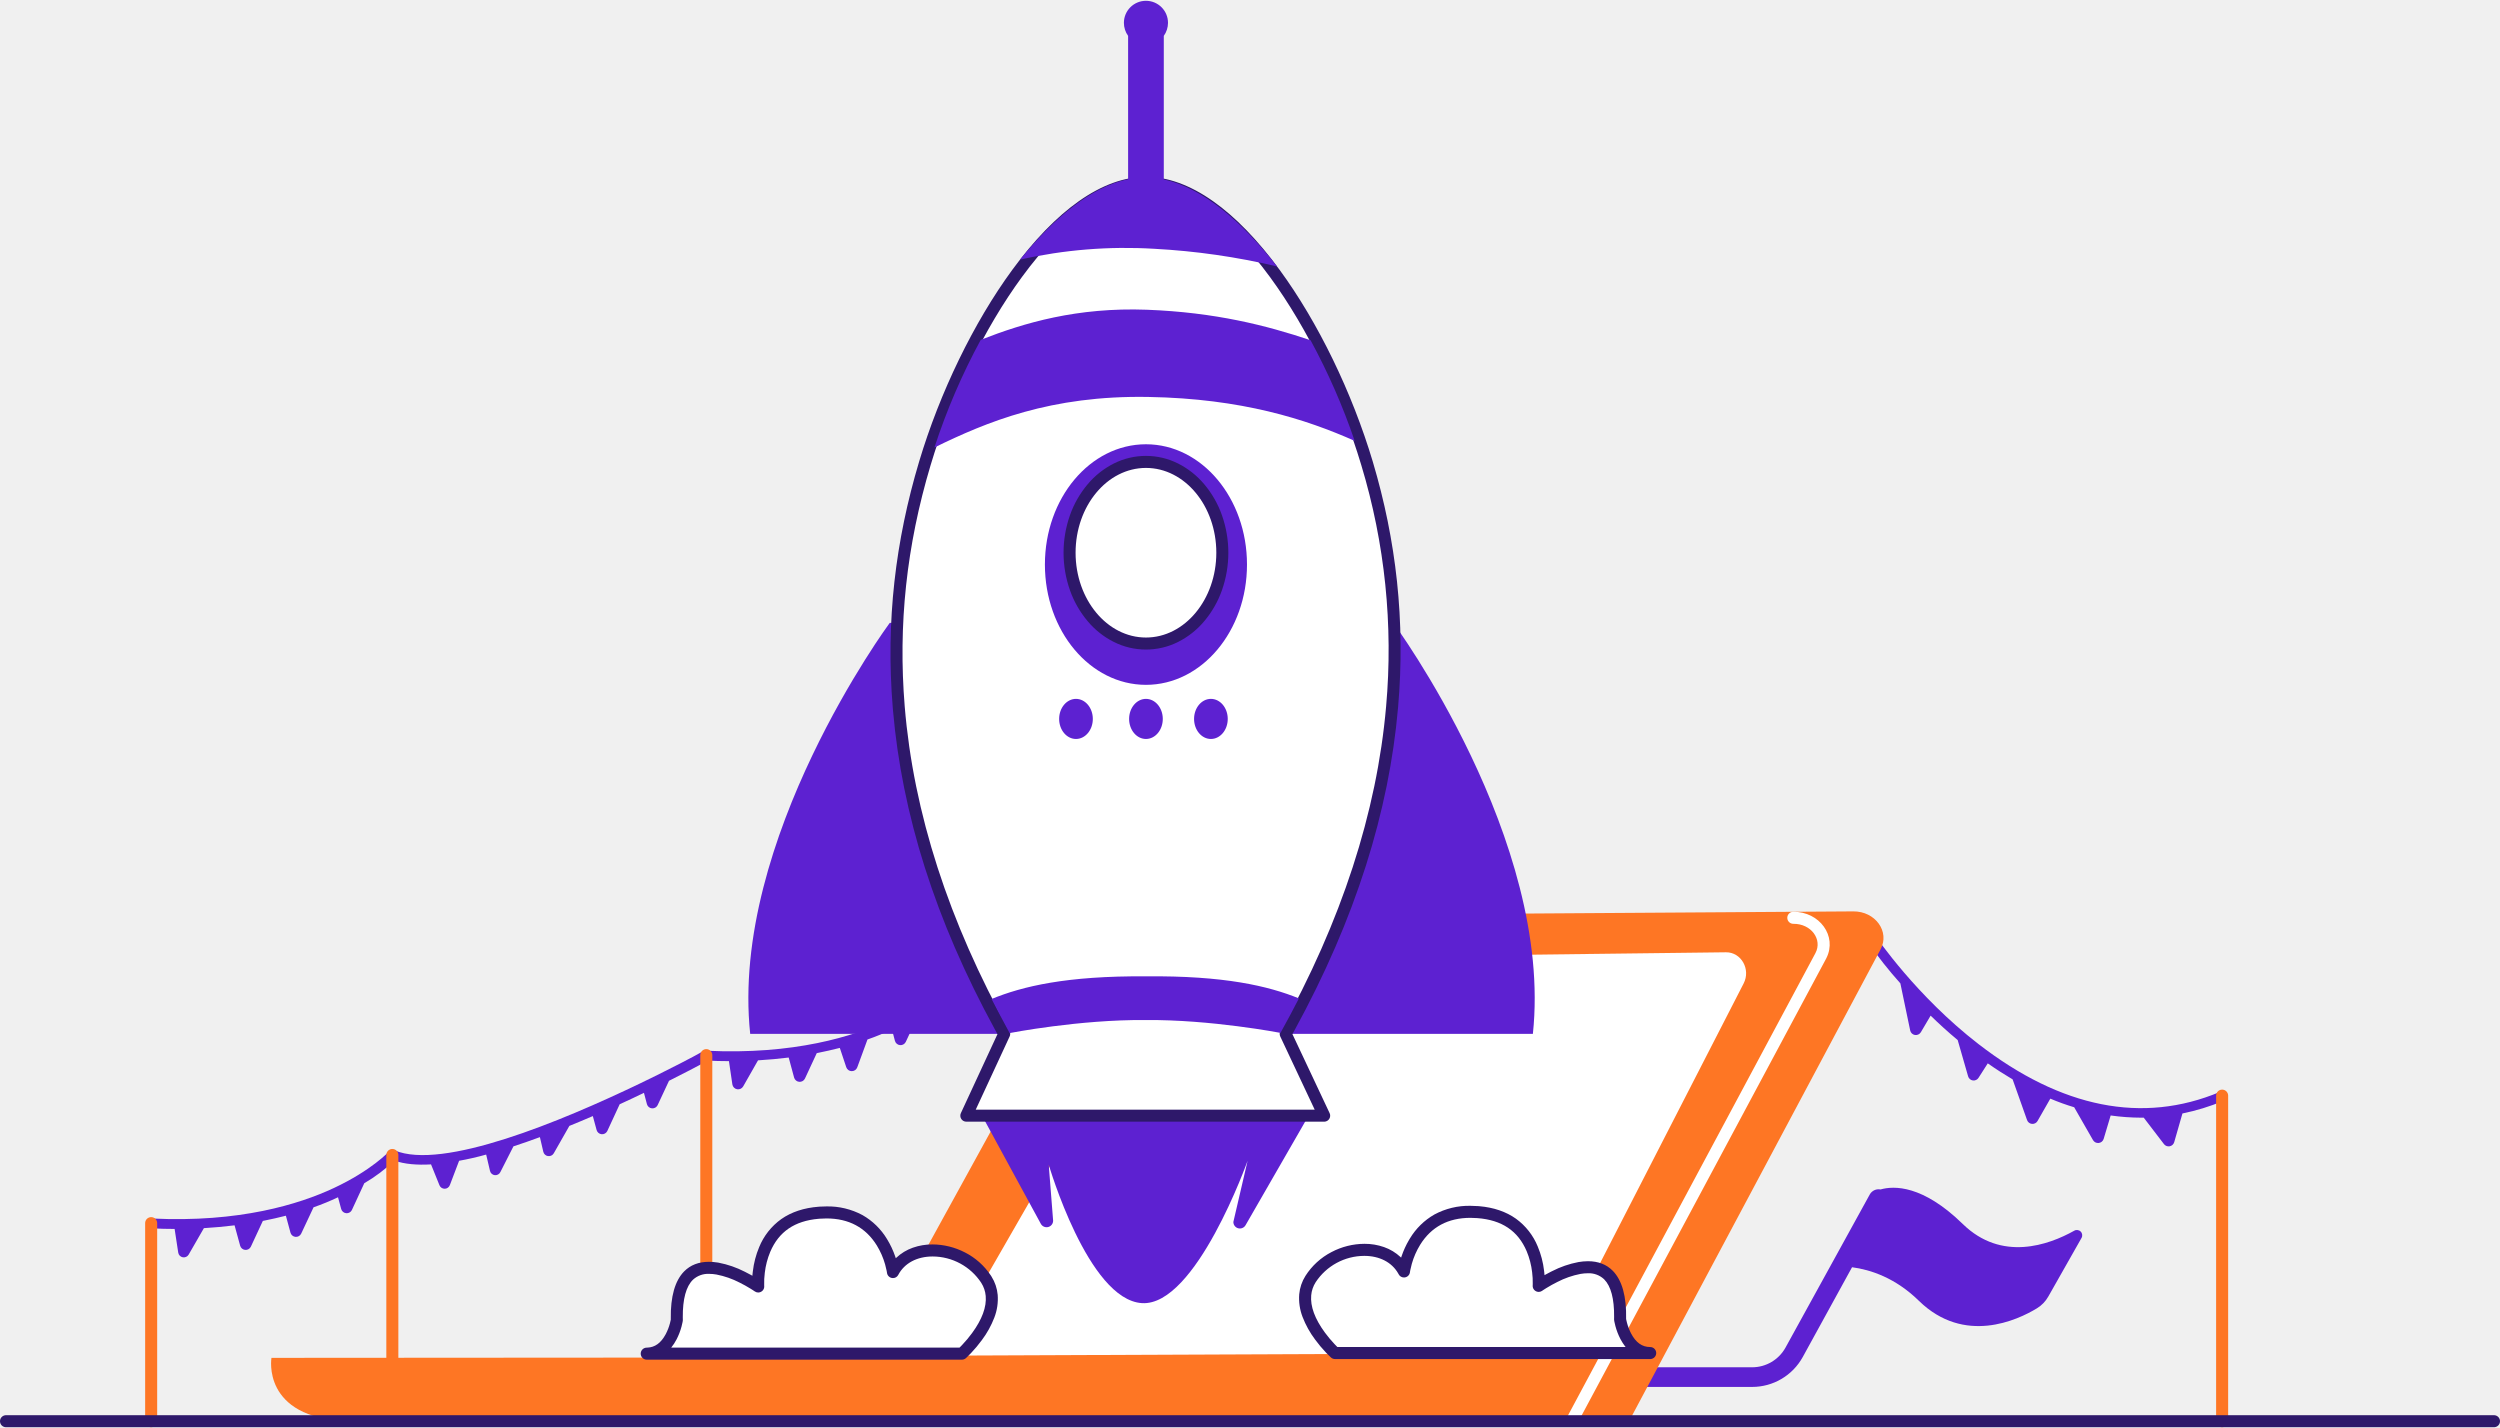
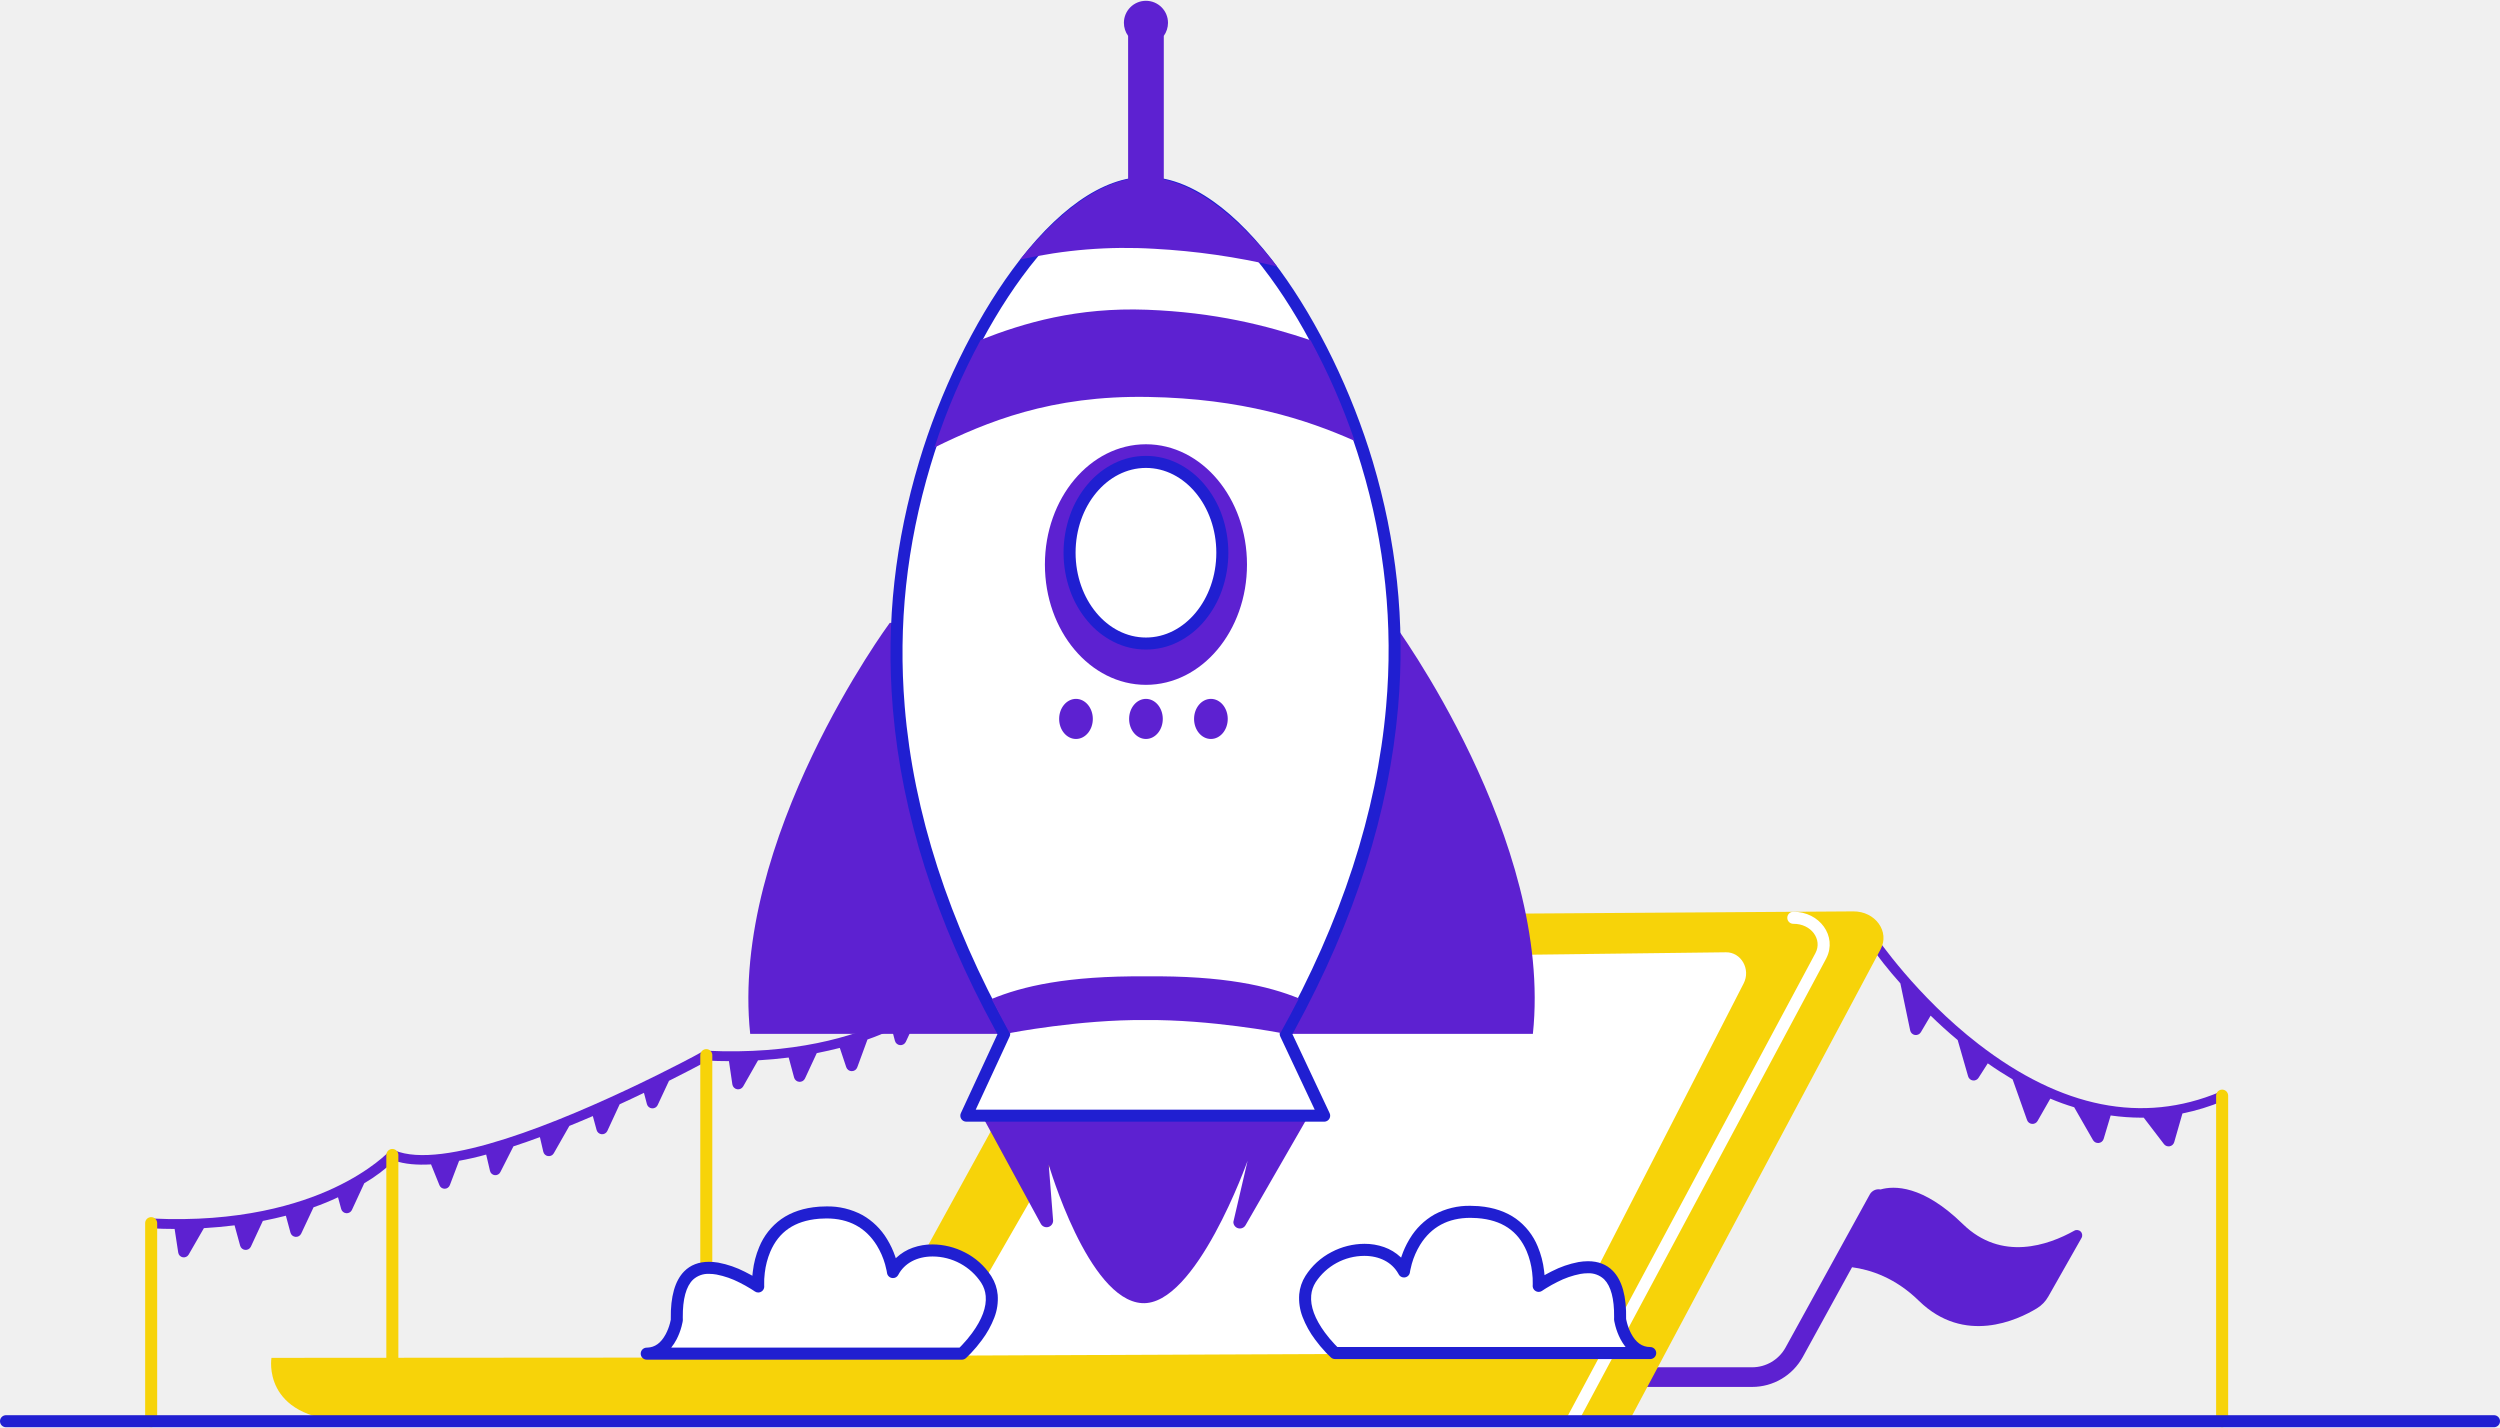
<svg xmlns="http://www.w3.org/2000/svg" viewBox="0 0 1247 711.9">
  <g id="product_launch_solid_II" data-name="product launch/solid_II" transform="translate(2.5)">
    <g id="product_launch_solid_II-2" data-name="product launch/solid_II" transform="translate(-3)">
      <g id="product_launch_solid_II-3" data-name="product launch_solid_II">
        <path id="flag" d="M302.6,21.456c-12.7,7.1-36.2,15.6-55.6-3.4-20-19.5-34.3-19.1-41-17.2a5.036,5.036,0,0,0-5.3,2.4l-42.1,76.5a19.015,19.015,0,0,1-16.6,9.8H4.9a4.9,4.9,0,1,0,0,9.8H142a28.78,28.78,0,0,0,25.2-14.9l24.6-44.8c9.2,1.2,21.7,5.3,33.4,16.8,22.6,22,49.1,9.6,58.8,3.7a16.13,16.13,0,0,0,5.7-5.9l16.5-29.1A2.652,2.652,0,0,0,302.6,21.456Z" transform="translate(732.5 592.444)" fill="#5d21d1" />
        <g id="flags" transform="translate(73 466)">
          <path id="Path" d="M280.843,1.417a2.43,2.43,0,0,0-3.4-1.1c-.4.2-4.6,2.8-22.9,11.9l-8.4,4.1c-39.9,19.2-98.8,43.6-122.7,33.5a2.443,2.443,0,0,0-2.8.6c-.1.1-8.7,9.4-27.5,18.2-17.3,8.1-47.1,17.3-90.6,15.2a2.362,2.362,0,0,0-2.5,2.8,2.559,2.559,0,0,0,2.4,2.1c3.9.2,7.6.3,11.3.3l1.8,11.8a2.81,2.81,0,0,0,5.2,1l7.6-13.2c5.3-.3,10.4-.8,15.3-1.4l2.8,10.2a2.864,2.864,0,0,0,5.3.5l6-12.9c4.1-.8,7.9-1.7,11.5-2.6l2.3,8.5a2.864,2.864,0,0,0,5.3.5l6.2-13.2a122.609,122.609,0,0,0,12.2-5l1.6,5.9a2.864,2.864,0,0,0,5.3.5l6.2-13.4a80.144,80.144,0,0,0,15-11.3c5.1,1.8,11.3,2.3,18.3,1.9l4.2,10.4a2.778,2.778,0,0,0,5.2-.1l4.6-12.1c4.4-.8,8.9-1.8,13.5-3.1l1.9,8.1a2.76,2.76,0,0,0,5.2.6l6.5-12.8c4.4-1.4,8.8-3,13.2-4.6l1.7,7.3a2.833,2.833,0,0,0,5.2.8l7.8-13.7c3.9-1.6,7.8-3.2,11.7-4.9l1.9,7a2.864,2.864,0,0,0,5.3.5l6.2-13.4c4.2-1.9,8.2-3.8,12.1-5.7l1.5,5.7a2.864,2.864,0,0,0,5.3.5l5.7-12.2c15.5-7.8,18.4-9.6,19.9-10.4A3.181,3.181,0,0,0,280.843,1.417Z" transform="translate(0.857 57.983)" fill="#5d21d1" />
          <path id="Path-2" data-name="Path" d="M123.443.2a2.443,2.443,0,0,0-2.8.6c-.1.1-8.7,9.4-27.5,18.2-17.3,8.1-47.1,17.3-90.6,15.2A2.362,2.362,0,0,0,.043,37a2.559,2.559,0,0,0,2.4,2.1c3.9.2,7.6.3,11.3.3l1.7,11.6a2.909,2.909,0,0,0,5.4,1l7.4-13c5.3-.3,10.4-.8,15.3-1.4l2.7,10a2.9,2.9,0,0,0,5.4.5l5.9-12.7c4.1-.8,7.9-1.7,11.5-2.6l3.2,9.6a2.915,2.915,0,0,0,5.5.1l5.1-13.9a122.609,122.609,0,0,0,12.2-5l1.5,5.7a2.9,2.9,0,0,0,5.4.5l6.1-13.1a80.144,80.144,0,0,0,15-11.3" transform="translate(277.357 23.9)" fill="#5d21d1" />
          <path id="Path-3" data-name="Path" d="M179.077,79.877a2.39,2.39,0,0,0-3.2-1.4c-38.5,16.1-79,8-120.3-23.9-31.1-24-50.9-53.3-51.1-53.5a2.544,2.544,0,0,0-3.4-.7,2.544,2.544,0,0,0-.7,3.4,210.417,210.417,0,0,0,16.2,20.5l4.9,23.5a2.892,2.892,0,0,0,5.3.9l4.9-8.3c4.2,4.1,8.7,8.2,13.5,12.2l5.2,18.1a2.873,2.873,0,0,0,5.2.7l4.6-7.2c4.1,2.9,8.2,5.5,12.4,8l7.2,20.3a2.887,2.887,0,0,0,5.2.5l6.4-11.2a113.564,113.564,0,0,0,11.9,4.3l9.4,16.4a2.917,2.917,0,0,0,5.3-.6l3.5-11.7a112.468,112.468,0,0,0,15.3,1.1h1.2l10.1,13.2a2.913,2.913,0,0,0,5.1-1l4.1-14.3a109.057,109.057,0,0,0,20.2-6.2A2.469,2.469,0,0,0,179.077,79.877Z" transform="translate(858.823 0.223)" fill="#5d21d1" />
-           <path id="Path-4" data-name="Path" d="M3,0A3,3,0,0,1,5.995,2.824L6,3v98.8a3,3,0,0,1-5.995.176L0,101.8V3A3,3,0,0,1,3,0Z" transform="translate(-0.1 141.1)" fill="#fe7624" />
-           <path id="Path-5" data-name="Path" d="M3,0A3,3,0,0,1,5.995,2.824L6,3V134.2a3,3,0,0,1-5.995.176L0,134.2V3A3,3,0,0,1,3,0Z" transform="translate(120.2 107.1)" fill="#fe7624" />
-           <path id="Path-6" data-name="Path" d="M3,0A3,3,0,0,1,5.995,2.824L6,3V183.8a3,3,0,0,1-5.995.176L0,183.8V3A3,3,0,0,1,3,0Z" transform="translate(276.8 57.3)" fill="#fe7624" />
-           <path id="Path-7" data-name="Path" d="M3,0A3,3,0,0,1,5.995,2.824L6,3V165.4a3,3,0,0,1-5.995.176L0,165.4V3A3,3,0,0,1,3,0Z" transform="translate(1032.9 77.5)" fill="#fe7624" />
+           <path id="Path-4" data-name="Path" d="M3,0A3,3,0,0,1,5.995,2.824L6,3v98.8a3,3,0,0,1-5.995.176L0,101.8V3A3,3,0,0,1,3,0Z" transform="translate(-0.1 141.1)" fill="#F7D309" />
+           <path id="Path-5" data-name="Path" d="M3,0A3,3,0,0,1,5.995,2.824L6,3V134.2a3,3,0,0,1-5.995.176L0,134.2V3A3,3,0,0,1,3,0Z" transform="translate(120.2 107.1)" fill="#F7D309" />
+           <path id="Path-6" data-name="Path" d="M3,0A3,3,0,0,1,5.995,2.824L6,3V183.8a3,3,0,0,1-5.995.176L0,183.8V3A3,3,0,0,1,3,0Z" transform="translate(276.8 57.3)" fill="#F7D309" />
+           <path id="Path-7" data-name="Path" d="M3,0A3,3,0,0,1,5.995,2.824L6,3V165.4a3,3,0,0,1-5.995.176L0,165.4V3A3,3,0,0,1,3,0Z" transform="translate(1032.9 77.5)" fill="#F7D309" />
        </g>
        <g id="laptop_1_" transform="translate(135 454)">
-           <path id="laptop" d="M789.19,0l-362,2.4a14.982,14.982,0,0,0-13.4,7.6L296.99,222.5l-296.8.2s-5.1,29.8,37.6,31.6l640-.8L802.79,19C807.59,10.1,800.19-.1,789.19,0Z" transform="translate(0.71 0.599)" fill="#fe7624" />
+           <path id="laptop" d="M789.19,0l-362,2.4a14.982,14.982,0,0,0-13.4,7.6L296.99,222.5l-296.8.2s-5.1,29.8,37.6,31.6l640-.8L802.79,19C807.59,10.1,800.19-.1,789.19,0Z" transform="translate(0.71 0.599)" fill="#F7D309" />
          <path id="screen" d="M0,201.2l305.7-1.3L400.3,15.6C404,8.5,399.1-.1,391.5,0L113.7,3.4Z" transform="translate(334.9 20.999)" fill="#fff" />
          <path id="Path-8" data-name="Path" d="M113.074,0c13.1-.117,22.03,12.112,16.543,23.084l-.171.332-123.8,231.3a3,3,0,0,1-5.371-2.668l.081-.164L124.148,20.6c3.584-6.788-2.091-14.68-11.02-14.6a3,3,0,1,1-.054-6Z" transform="translate(646.899 0.799)" fill="#fff" />
        </g>
        <g id="rocket_3_" transform="translate(373)">
          <path id="Path-9" data-name="Path" d="M0,0,33.5,61.6A3.267,3.267,0,0,0,39.6,60L37.4,32S57,99.4,83.9,101.1s52.7-71,52.7-71l-7.1,30.5a3.255,3.255,0,0,0,6.1,1.6L171.4,0" transform="translate(113.2 548.9)" fill="#5d21d1" />
          <path id="Path-10" data-name="Path" d="M70.517,2.3s-79.9,108.2-69.6,205h176.3V0Z" transform="translate(0.783 308.4)" fill="#5d21d1" />
          <path id="Path-11" data-name="Path" d="M106.7,2.3s79.9,108.2,69.6,205H0V0Z" transform="translate(215.8 308.4)" fill="#5d21d1" />
          <path id="Path-12" data-name="Path" d="M194.114,424.5c67.7-121.7,60.3-218.3,40.6-284.5-19.8-66.2-66.2-140-110.3-140s-90.5,73.8-110.3,140-28.1,162.8,39.6,284.5l-18.9,40.8h178.5l-19.2-40.8Z" transform="translate(74.686 91.2)" fill="#fff" />
-           <path id="Path_2_" d="M216.327,471.3H37.826a3,3,0,0,1-2.722-4.262L53.364,427.62l-1.126-2.046c-7.471-13.66-14.229-27.458-20.086-41.011a427.659,427.659,0,0,1-15.069-40.2A379.514,379.514,0,0,1,6.847,304.935a348.758,348.758,0,0,1-5.589-38.674l-.133-1.579C.25,254.036-.117,243.316.033,232.821c.148-10.3.8-20.707,1.936-30.93,1.113-10.008,2.726-20.159,4.8-30.169,2.02-9.771,4.539-19.723,7.487-29.581,10.374-34.684,27.32-69.58,46.492-95.739,10.9-14.871,22.071-26.393,33.2-34.245C105.387,4.09,116.651,0,127.427,0S149.466,4.09,160.9,12.157c11.134,7.852,22.305,19.373,33.2,34.245,19.173,26.16,36.119,61.056,46.493,95.743,2.913,9.789,5.4,19.7,7.378,29.46,2.029,9.986,3.6,20.131,4.669,30.154,1.091,10.231,1.695,20.656,1.793,30.986.1,10.523-.321,21.274-1.252,31.955a350.841,350.841,0,0,1-5.652,38.993,383.143,383.143,0,0,1-10.354,39.789,432.855,432.855,0,0,1-15.239,40.608c-5.923,13.694-12.756,27.64-20.309,41.449l-1.142,2.073,18.548,39.413a2.956,2.956,0,0,1-.138,2.814,2.99,2.99,0,0,1-2.4,1.459ZM127.427,6c-9.664,0-19.943,3.853-30.551,11.451-10.439,7.477-20.967,18.41-31.291,32.5C46.8,75.575,30.186,109.8,20,143.86,7.974,184.069,3.756,223.43,7.1,264.192c4.344,52.886,21.921,107.34,52.244,161.85a3.008,3.008,0,0,1,.1,2.719L42.521,465.3H211.6l-17.186-36.523a2.992,2.992,0,0,1,0-2.552l.094-.183c30.375-54.6,48.109-109.063,52.709-161.865A317.74,317.74,0,0,0,234.852,143.86c-10.186-34.055-26.8-68.284-45.583-93.911-10.325-14.087-20.853-25.02-31.292-32.5C147.369,9.853,137.091,6,127.427,6Z" transform="translate(71.674 88.2)" fill="#2e186a" />
+           <path id="Path_2_" d="M216.327,471.3H37.826a3,3,0,0,1-2.722-4.262L53.364,427.62l-1.126-2.046c-7.471-13.66-14.229-27.458-20.086-41.011a427.659,427.659,0,0,1-15.069-40.2A379.514,379.514,0,0,1,6.847,304.935a348.758,348.758,0,0,1-5.589-38.674l-.133-1.579C.25,254.036-.117,243.316.033,232.821c.148-10.3.8-20.707,1.936-30.93,1.113-10.008,2.726-20.159,4.8-30.169,2.02-9.771,4.539-19.723,7.487-29.581,10.374-34.684,27.32-69.58,46.492-95.739,10.9-14.871,22.071-26.393,33.2-34.245C105.387,4.09,116.651,0,127.427,0S149.466,4.09,160.9,12.157c11.134,7.852,22.305,19.373,33.2,34.245,19.173,26.16,36.119,61.056,46.493,95.743,2.913,9.789,5.4,19.7,7.378,29.46,2.029,9.986,3.6,20.131,4.669,30.154,1.091,10.231,1.695,20.656,1.793,30.986.1,10.523-.321,21.274-1.252,31.955a350.841,350.841,0,0,1-5.652,38.993,383.143,383.143,0,0,1-10.354,39.789,432.855,432.855,0,0,1-15.239,40.608c-5.923,13.694-12.756,27.64-20.309,41.449l-1.142,2.073,18.548,39.413a2.956,2.956,0,0,1-.138,2.814,2.99,2.99,0,0,1-2.4,1.459ZM127.427,6c-9.664,0-19.943,3.853-30.551,11.451-10.439,7.477-20.967,18.41-31.291,32.5C46.8,75.575,30.186,109.8,20,143.86,7.974,184.069,3.756,223.43,7.1,264.192c4.344,52.886,21.921,107.34,52.244,161.85a3.008,3.008,0,0,1,.1,2.719L42.521,465.3H211.6l-17.186-36.523a2.992,2.992,0,0,1,0-2.552l.094-.183c30.375-54.6,48.109-109.063,52.709-161.865A317.74,317.74,0,0,0,234.852,143.86c-10.186-34.055-26.8-68.284-45.583-93.911-10.325-14.087-20.853-25.02-31.292-32.5C147.369,9.853,137.091,6,127.427,6Z" transform="translate(71.674 88.2)" fill="#201FD1" />
          <ellipse id="Oval" cx="50.4" cy="60" rx="50.4" ry="60" transform="translate(148.7 221.6)" fill="#5d21d1" />
          <ellipse id="Oval-2" data-name="Oval" cx="8.4" cy="10" rx="8.4" ry="10" transform="translate(190.7 348.6)" fill="#5d21d1" />
          <ellipse id="Oval-3" data-name="Oval" cx="8.4" cy="10" rx="8.4" ry="10" transform="translate(223.1 348.6)" fill="#5d21d1" />
          <ellipse id="Oval-4" data-name="Oval" cx="8.4" cy="10" rx="8.4" ry="10" transform="translate(155.8 348.6)" fill="#5d21d1" />
          <ellipse id="Oval-5" data-name="Oval" cx="38.1" cy="45.3" rx="38.1" ry="45.3" transform="translate(161 230.4)" fill="#fff" />
-           <path id="Oval_2_" d="M41.1,96.6a35.71,35.71,0,0,1-16.051-3.81A41.224,41.224,0,0,1,11.991,82.414,49.391,49.391,0,0,1,3.212,67.057a56.369,56.369,0,0,1,0-37.514,49.393,49.393,0,0,1,8.779-15.358A41.225,41.225,0,0,1,25.049,3.81a35.713,35.713,0,0,1,32.1,0A41.223,41.223,0,0,1,70.209,14.186a49.393,49.393,0,0,1,8.778,15.358,56.371,56.371,0,0,1,0,37.514,49.391,49.391,0,0,1-8.778,15.357A41.223,41.223,0,0,1,57.151,92.79,35.71,35.71,0,0,1,41.1,96.6ZM41.1,6C21.746,6,6,24.976,6,48.3S21.746,90.6,41.1,90.6,76.2,71.625,76.2,48.3,60.455,6,41.1,6Z" transform="translate(158 227.4)" fill="#2e186a" />
+           <path id="Oval_2_" d="M41.1,96.6a35.71,35.71,0,0,1-16.051-3.81A41.224,41.224,0,0,1,11.991,82.414,49.391,49.391,0,0,1,3.212,67.057a56.369,56.369,0,0,1,0-37.514,49.393,49.393,0,0,1,8.779-15.358A41.225,41.225,0,0,1,25.049,3.81a35.713,35.713,0,0,1,32.1,0A41.223,41.223,0,0,1,70.209,14.186a49.393,49.393,0,0,1,8.778,15.358,56.371,56.371,0,0,1,0,37.514,49.391,49.391,0,0,1-8.778,15.357A41.223,41.223,0,0,1,57.151,92.79,35.71,35.71,0,0,1,41.1,96.6ZM41.1,6C21.746,6,6,24.976,6,48.3S21.746,90.6,41.1,90.6,76.2,71.625,76.2,48.3,60.455,6,41.1,6Z" transform="translate(158 227.4)" fill="#201FD1" />
          <path id="Path-13" data-name="Path" d="M71.7,89.1V17.5A11.2,11.2,0,0,0,73.8,11a11,11,0,0,0-22,0,11.2,11.2,0,0,0,2.1,6.5V89c-18.5,3.8-37,19.3-53.9,40.1a239.042,239.042,0,0,1,67-5.4,345.825,345.825,0,0,1,61.2,8.8C110.7,110.1,91.1,93.3,71.7,89.1Z" transform="translate(136.3 0.4)" fill="#5d21d1" />
          <path id="Path-14" data-name="Path" d="M187.6,15.343c-22.1-7.4-47.5-13.9-81.6-15.2-34.8-1.3-61.2,6.5-82.9,15A320.817,320.817,0,0,0,0,68.843c26-12.7,57.9-26.1,106.8-25.2,46.5.8,78.5,11.1,102.8,21.9A322.659,322.659,0,0,0,187.6,15.343Z" transform="translate(93.6 154.357)" fill="#5d21d1" />
          <path id="Path-15" data-name="Path" d="M144.1,28.222c3.2-5.8,6.3-11.5,9.2-17.2C138,4.822,116-.378,76.9.022c-39.5-.3-61.6,5-76.9,11.3,2.9,5.6,5.9,11.3,9,17,0,0,34.7-6.8,67.8-6.5C109.4,21.522,144.1,28.222,144.1,28.222Z" transform="translate(122.1 486.978)" fill="#5d21d1" />
        </g>
        <g id="clouds" transform="translate(320 601)">
          <path id="cloud_1_" d="M172.136,70.439H14.936s-22.6-20.3-12.2-36.9,37.7-20.6,46.6-3.8c0,0,3.9-32.1,36.8-29.6,33,2.5,30.4,36.8,30.4,36.8s41.7-29.5,40.6,16.6C157.036,53.439,159.636,70.439,172.136,70.439Z" transform="translate(331.464 3.461)" fill="#fff" />
-           <path id="cloud_2_" d="M175.139,76.442H17.939a3,3,0,0,1-2.005-.769c-.308-.277-.983-.9-2.045-2l-.46-.481A66.383,66.383,0,0,1,8.05,66.764a46.6,46.6,0,0,1-6.3-11.352A26.03,26.03,0,0,1,.09,44.125,20.621,20.621,0,0,1,3.2,34.949,33.746,33.746,0,0,1,16.189,23.075a35.576,35.576,0,0,1,16.427-4.118,28.994,28.994,0,0,1,9.79,1.63,23.209,23.209,0,0,1,8.24,5l.268.261.226-.684A43.553,43.553,0,0,1,54.9,16.952l.4-.66A33.763,33.763,0,0,1,67.522,4.331,36.426,36.426,0,0,1,85.5,0c1.257,0,2.558.05,3.867.15L89.9.193c7.2.621,13.363,2.725,18.317,6.252a32.045,32.045,0,0,1,10.847,13.848,44.6,44.6,0,0,1,3.162,12.092c.09.741.164,1.47.219,2.167l0,.046.633-.356c.752-.419,1.532-.836,2.319-1.237l.8-.4a48.739,48.739,0,0,1,13.146-4.54,28.565,28.565,0,0,1,4.791-.43c5.1,0,9.257,1.613,12.372,4.794,4.641,4.741,6.874,12.811,6.636,23.985l.016.1.08.417c.088.433.206.928.341,1.433a25.984,25.984,0,0,0,2,5.211c2.4,4.623,5.528,6.87,9.563,6.87l.2.005a3,3,0,0,1,0,5.989l-.2.005ZM32.538,24.973A29.105,29.105,0,0,0,8.281,38.134a14.48,14.48,0,0,0-2.215,6.529c-.492,5.46,1.8,11.7,6.825,18.554a60.344,60.344,0,0,0,4.891,5.845c.354.374.714.743,1.1,1.128l.254.25H162.912l-.373-.472a24.417,24.417,0,0,1-2.107-3.29l-.18-.342a31.976,31.976,0,0,1-2.466-6.417c-.2-.729-.366-1.464-.491-2.124l-.034-.185c-.032-.177-.058-.339-.077-.481l-.021-.158-.02-.223,0-.355,0-.1.016-.92c.08-9-1.581-15.282-4.936-18.671l-.187-.184a11.135,11.135,0,0,0-8.013-2.878,21.913,21.913,0,0,0-3.666.334,42.825,42.825,0,0,0-11.5,4.006c-1.867.923-3.721,1.951-5.509,3.057-.334.207-.665.416-.985.622l-.7.459-.534.363a2.962,2.962,0,0,1-1.582.464,3.047,3.047,0,0,1-2.225-.978,2.951,2.951,0,0,1-.777-2.256l.013-.247.016-.439a40.1,40.1,0,0,0-.31-5.916,38.651,38.651,0,0,0-2.725-10.467C109.2,12.461,101.142,7.059,88.911,6.133,87.747,6.044,86.6,6,85.487,6,74.366,6,65.925,10.525,60.4,19.452a37.789,37.789,0,0,0-4.148,9.472c-.309,1.074-.562,2.119-.751,3.108-.077.4-.123.678-.149.841l-.058.407a2.971,2.971,0,0,1-2.976,2.465,2.936,2.936,0,0,1-2.627-1.6l-.228-.415C46.3,28.165,40.136,24.972,32.538,24.973Z" transform="translate(328.461 0.459)" fill="#2e186a" />
+           <path id="cloud_2_" d="M175.139,76.442H17.939a3,3,0,0,1-2.005-.769c-.308-.277-.983-.9-2.045-2l-.46-.481A66.383,66.383,0,0,1,8.05,66.764a46.6,46.6,0,0,1-6.3-11.352A26.03,26.03,0,0,1,.09,44.125,20.621,20.621,0,0,1,3.2,34.949,33.746,33.746,0,0,1,16.189,23.075a35.576,35.576,0,0,1,16.427-4.118,28.994,28.994,0,0,1,9.79,1.63,23.209,23.209,0,0,1,8.24,5l.268.261.226-.684A43.553,43.553,0,0,1,54.9,16.952l.4-.66A33.763,33.763,0,0,1,67.522,4.331,36.426,36.426,0,0,1,85.5,0c1.257,0,2.558.05,3.867.15L89.9.193c7.2.621,13.363,2.725,18.317,6.252a32.045,32.045,0,0,1,10.847,13.848,44.6,44.6,0,0,1,3.162,12.092c.09.741.164,1.47.219,2.167l0,.046.633-.356c.752-.419,1.532-.836,2.319-1.237l.8-.4a48.739,48.739,0,0,1,13.146-4.54,28.565,28.565,0,0,1,4.791-.43c5.1,0,9.257,1.613,12.372,4.794,4.641,4.741,6.874,12.811,6.636,23.985l.016.1.08.417c.088.433.206.928.341,1.433a25.984,25.984,0,0,0,2,5.211c2.4,4.623,5.528,6.87,9.563,6.87l.2.005a3,3,0,0,1,0,5.989l-.2.005ZM32.538,24.973A29.105,29.105,0,0,0,8.281,38.134a14.48,14.48,0,0,0-2.215,6.529c-.492,5.46,1.8,11.7,6.825,18.554a60.344,60.344,0,0,0,4.891,5.845c.354.374.714.743,1.1,1.128l.254.25H162.912l-.373-.472a24.417,24.417,0,0,1-2.107-3.29l-.18-.342a31.976,31.976,0,0,1-2.466-6.417c-.2-.729-.366-1.464-.491-2.124l-.034-.185c-.032-.177-.058-.339-.077-.481l-.021-.158-.02-.223,0-.355,0-.1.016-.92c.08-9-1.581-15.282-4.936-18.671l-.187-.184a11.135,11.135,0,0,0-8.013-2.878,21.913,21.913,0,0,0-3.666.334,42.825,42.825,0,0,0-11.5,4.006c-1.867.923-3.721,1.951-5.509,3.057-.334.207-.665.416-.985.622l-.7.459-.534.363a2.962,2.962,0,0,1-1.582.464,3.047,3.047,0,0,1-2.225-.978,2.951,2.951,0,0,1-.777-2.256l.013-.247.016-.439a40.1,40.1,0,0,0-.31-5.916,38.651,38.651,0,0,0-2.725-10.467C109.2,12.461,101.142,7.059,88.911,6.133,87.747,6.044,86.6,6,85.487,6,74.366,6,65.925,10.525,60.4,19.452a37.789,37.789,0,0,0-4.148,9.472c-.309,1.074-.562,2.119-.751,3.108-.077.4-.123.678-.149.841l-.058.407a2.971,2.971,0,0,1-2.976,2.465,2.936,2.936,0,0,1-2.627-1.6l-.228-.415C46.3,28.165,40.136,24.972,32.538,24.973Z" transform="translate(328.461 0.459)" fill="#201FD1" />
          <path id="cloud" d="M0,70.439H157.2s22.6-20.3,12.2-36.9-37.7-20.6-46.6-3.8c0,0-3.9-32.1-36.8-29.6-33,2.5-30.4,36.8-30.4,36.8S13.9,7.439,15,53.539C15.1,53.439,12.5,70.339,0,70.439Z" transform="translate(3.1 3.761)" fill="#fff" />
-           <path id="cloud_2_2" data-name="cloud_2_" d="M160.2,76.442H3a3,3,0,0,1-.023-6l.311-.007c3.8-.143,6.782-2.294,9.1-6.577l.173-.326a25.893,25.893,0,0,0,2-5.188c.159-.589.294-1.166.39-1.668L15,56.41l-.008-.46c-.167-10.962,2.081-18.888,6.681-23.558,3.111-3.158,7.261-4.76,12.337-4.76a28.138,28.138,0,0,1,4.341.356l.45.074A48.741,48.741,0,0,1,51.942,32.6c1.04.514,2.09,1.066,3.119,1.639l.632.356.049-.573c.035-.384.071-.739.11-1.084l.065-.555a44.6,44.6,0,0,1,3.162-12.092A32,32,0,0,1,70.1,6.323C75.144,2.784,81.427.707,88.773.15l.551-.04C90.443.037,91.558,0,92.639,0a36.428,36.428,0,0,1,17.978,4.331,33.763,33.763,0,0,1,12.226,11.962A43.192,43.192,0,0,1,127,25.167l.226.684.269-.261a23.209,23.209,0,0,1,8.24-5,28.993,28.993,0,0,1,9.789-1.631,35.584,35.584,0,0,1,16.142,3.969A33.9,33.9,0,0,1,174.58,34.384l.362.565a20.62,20.62,0,0,1,3.107,9.176,26.032,26.032,0,0,1-1.66,11.287,46.59,46.59,0,0,1-6.3,11.352,66.29,66.29,0,0,1-5.378,6.429c-1.123,1.183-1.9,1.921-2.26,2.256l-.246.224A2.991,2.991,0,0,1,160.2,76.442ZM34.117,33.643A11.135,11.135,0,0,0,26.1,36.52c-3.481,3.34-5.2,9.684-5.124,18.854l.014.912.006.12,0,.344-.021.223-.02.158c-.013.089-.029.194-.048.306l-.065.358c-.123.646-.293,1.377-.491,2.114A31.931,31.931,0,0,1,17.886,66.3a24.194,24.194,0,0,1-2.672,4.11l-.023.028H159c.17-.166.344-.339.517-.515l.551-.564.287-.3a60.353,60.353,0,0,0,4.891-5.845c5.02-6.852,7.316-13.095,6.825-18.554a14.481,14.481,0,0,0-2.215-6.529A29.1,29.1,0,0,0,145.6,24.973c-7.81,0-14.061,3.343-17.15,9.173l-.087.155a2.9,2.9,0,0,1-2.54,1.443,2.985,2.985,0,0,1-3-2.641l-.049-.337-.131-.734c-.19-.989-.443-2.034-.751-3.108a37.789,37.789,0,0,0-4.148-9.472C112.214,10.525,103.772,6,92.651,6c-1.108,0-2.26.045-3.424.133l-.523.043C76.762,7.219,68.876,12.607,64.6,22.646a38.65,38.65,0,0,0-2.725,10.467,39.173,39.173,0,0,0-.3,6.251l.026.517a2.944,2.944,0,0,1-.839,2.145,3.056,3.056,0,0,1-2.171.921,2.972,2.972,0,0,1-1.722-.558l-.394-.269-.7-.459-.074-.048-.237-.152-.673-.422c-1.783-1.1-3.636-2.132-5.508-3.057a42.824,42.824,0,0,0-11.5-4.006A21.906,21.906,0,0,0,34.117,33.643Z" transform="translate(0.1 0.759)" fill="#2e186a" />
+           <path id="cloud_2_2" data-name="cloud_2_" d="M160.2,76.442H3a3,3,0,0,1-.023-6l.311-.007c3.8-.143,6.782-2.294,9.1-6.577l.173-.326a25.893,25.893,0,0,0,2-5.188c.159-.589.294-1.166.39-1.668L15,56.41l-.008-.46c-.167-10.962,2.081-18.888,6.681-23.558,3.111-3.158,7.261-4.76,12.337-4.76a28.138,28.138,0,0,1,4.341.356l.45.074A48.741,48.741,0,0,1,51.942,32.6c1.04.514,2.09,1.066,3.119,1.639l.632.356.049-.573c.035-.384.071-.739.11-1.084l.065-.555a44.6,44.6,0,0,1,3.162-12.092A32,32,0,0,1,70.1,6.323C75.144,2.784,81.427.707,88.773.15l.551-.04C90.443.037,91.558,0,92.639,0a36.428,36.428,0,0,1,17.978,4.331,33.763,33.763,0,0,1,12.226,11.962A43.192,43.192,0,0,1,127,25.167l.226.684.269-.261a23.209,23.209,0,0,1,8.24-5,28.993,28.993,0,0,1,9.789-1.631,35.584,35.584,0,0,1,16.142,3.969A33.9,33.9,0,0,1,174.58,34.384l.362.565a20.62,20.62,0,0,1,3.107,9.176,26.032,26.032,0,0,1-1.66,11.287,46.59,46.59,0,0,1-6.3,11.352,66.29,66.29,0,0,1-5.378,6.429c-1.123,1.183-1.9,1.921-2.26,2.256l-.246.224A2.991,2.991,0,0,1,160.2,76.442ZM34.117,33.643A11.135,11.135,0,0,0,26.1,36.52c-3.481,3.34-5.2,9.684-5.124,18.854l.014.912.006.12,0,.344-.021.223-.02.158c-.013.089-.029.194-.048.306l-.065.358c-.123.646-.293,1.377-.491,2.114A31.931,31.931,0,0,1,17.886,66.3a24.194,24.194,0,0,1-2.672,4.11l-.023.028H159c.17-.166.344-.339.517-.515l.551-.564.287-.3a60.353,60.353,0,0,0,4.891-5.845c5.02-6.852,7.316-13.095,6.825-18.554a14.481,14.481,0,0,0-2.215-6.529A29.1,29.1,0,0,0,145.6,24.973c-7.81,0-14.061,3.343-17.15,9.173l-.087.155a2.9,2.9,0,0,1-2.54,1.443,2.985,2.985,0,0,1-3-2.641l-.049-.337-.131-.734c-.19-.989-.443-2.034-.751-3.108a37.789,37.789,0,0,0-4.148-9.472C112.214,10.525,103.772,6,92.651,6c-1.108,0-2.26.045-3.424.133l-.523.043C76.762,7.219,68.876,12.607,64.6,22.646a38.65,38.65,0,0,0-2.725,10.467,39.173,39.173,0,0,0-.3,6.251l.026.517a2.944,2.944,0,0,1-.839,2.145,3.056,3.056,0,0,1-2.171.921,2.972,2.972,0,0,1-1.722-.558l-.394-.269-.7-.459-.074-.048-.237-.152-.673-.422c-1.783-1.1-3.636-2.132-5.508-3.057a42.824,42.824,0,0,0-11.5-4.006A21.906,21.906,0,0,0,34.117,33.643Z" transform="translate(0.1 0.759)" fill="#201FD1" />
        </g>
-         <path id="line" d="M1244,0a3,3,0,0,1,.176,5.995L1244,6H3A3,3,0,0,1,2.824.005L3,0Z" transform="translate(0.5 705.9)" fill="#2e186a" />
+         <path id="line" d="M1244,0a3,3,0,0,1,.176,5.995L1244,6H3A3,3,0,0,1,2.824.005L3,0Z" transform="translate(0.5 705.9)" fill="#201FD1" />
      </g>
    </g>
  </g>
</svg>
